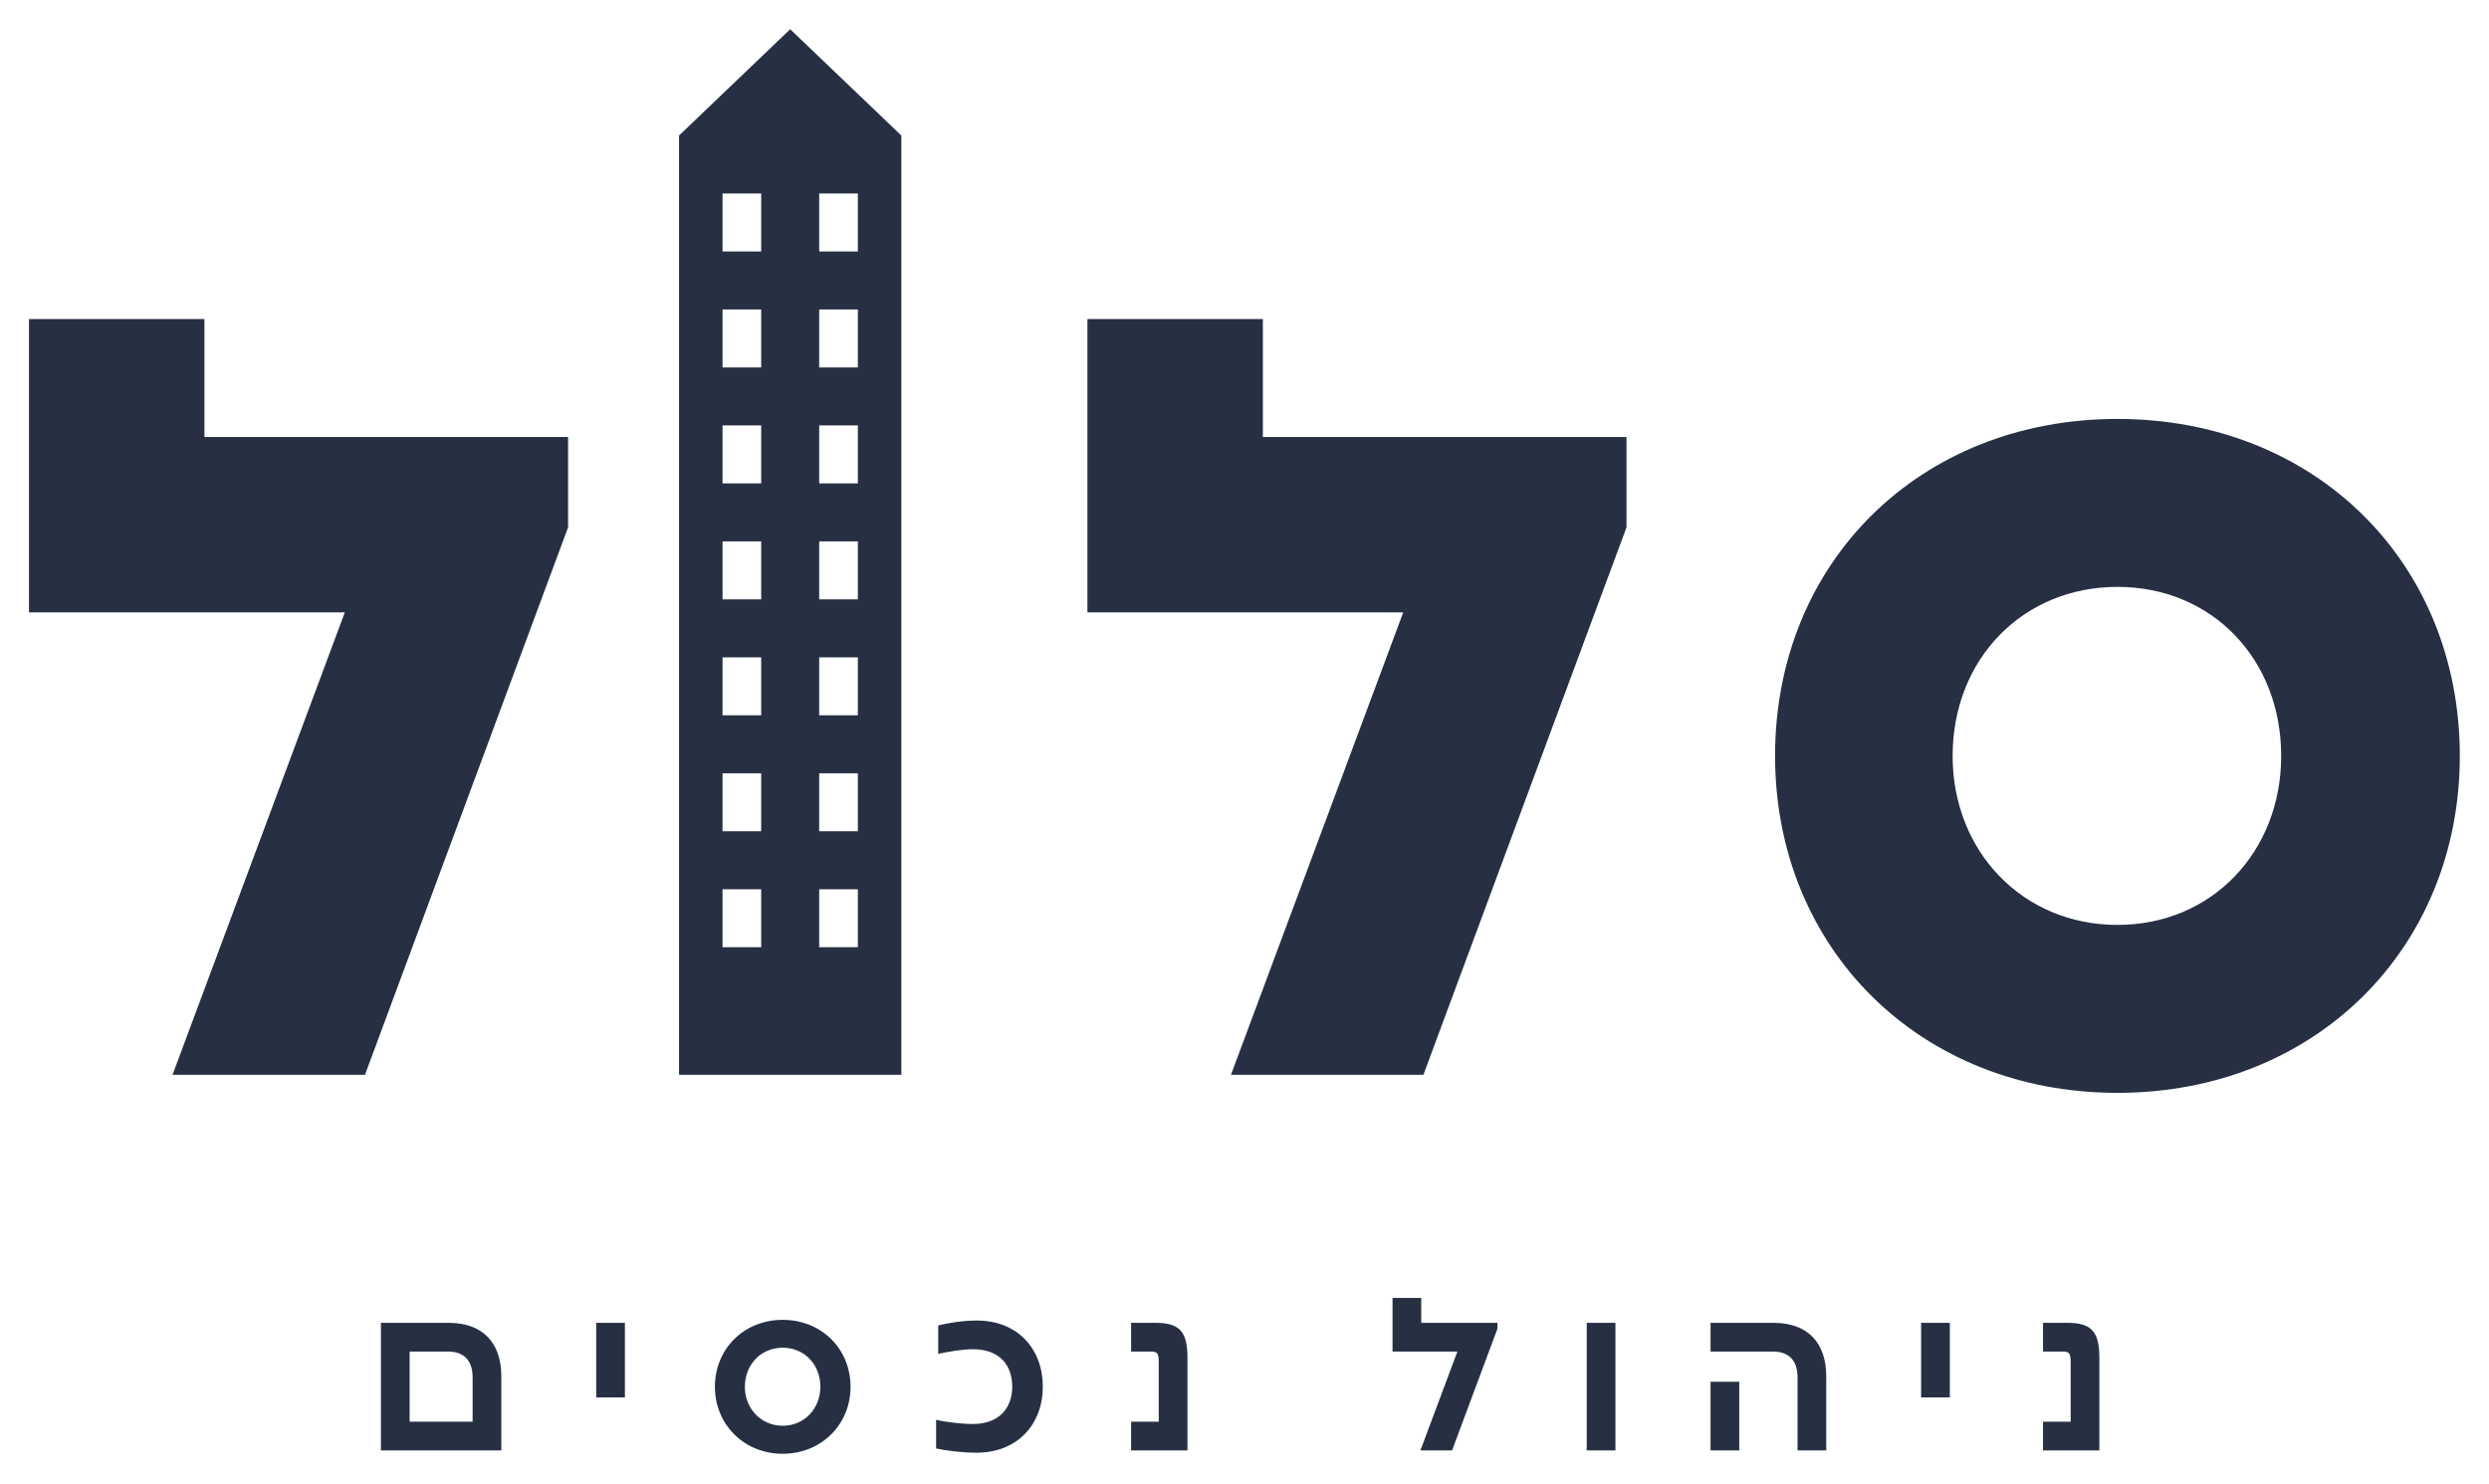
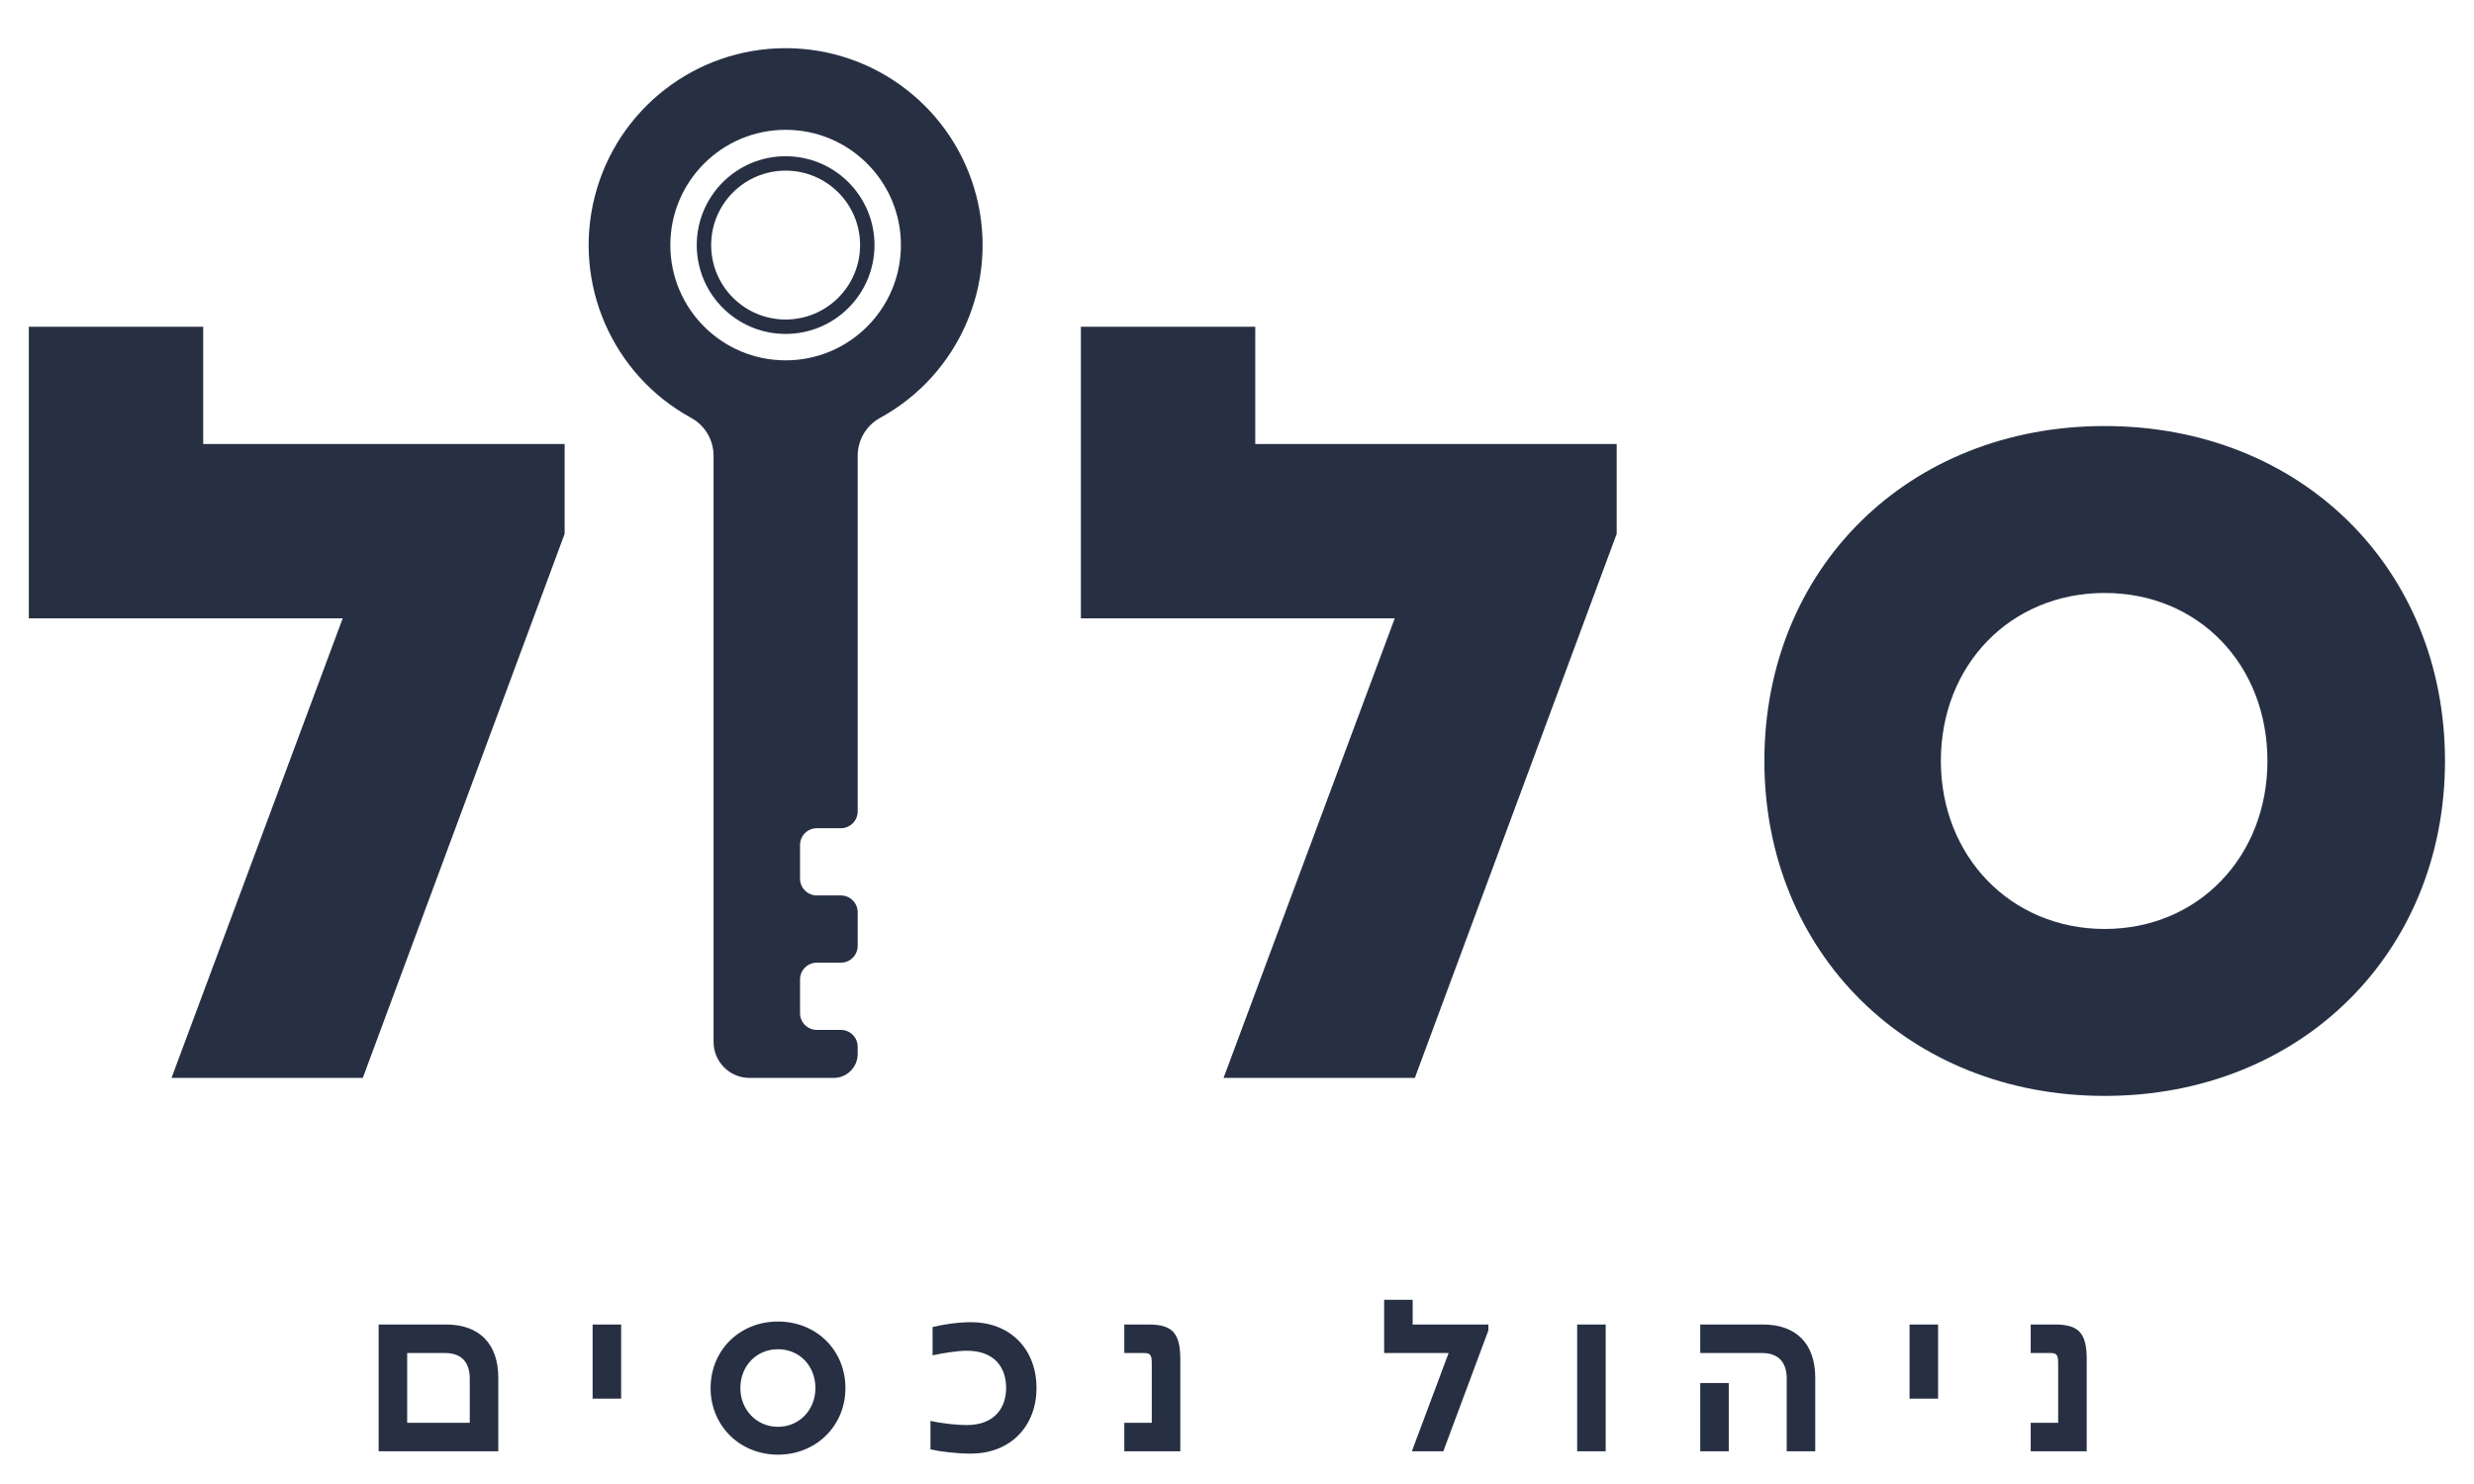
- <svg xmlns="http://www.w3.org/2000/svg" width="515" height="307" viewBox="-256.6 -222.4 515.0 306.9">
+ <svg xmlns="http://www.w3.org/2000/svg" width="515" height="309" viewBox="-256.6 -224.4 515.0 308.9">
  <path fill="#273043" d="M-220.90 0L-181.08 0L-139.06-113.30L-139.06-132L-214.30-132L-214.30-156.42L-250.60-156.42L-250.60-95.70L-185.26-95.70ZM-1.90 0L37.92 0L79.94-113.30L79.94-132L4.70-132L4.70-156.42L-31.60-156.42L-31.60-95.70L33.74-95.70ZM181.52 3.74C222.44 3.74 252.36-26.18 252.36-66C252.36-106.04 222.44-135.74 181.52-135.74C140.60-135.74 110.68-106.04 110.68-66C110.68-26.18 140.60 3.74 181.52 3.74ZM147.42-66C147.42-86.02 161.94-100.98 181.52-100.98C201.10-100.98 215.40-86.02 215.40-66C215.40-46.20 201.10-31.02 181.52-31.02C161.94-31.02 147.42-46.20 147.42-66Z" />
-   <path fill="#273043" fill-rule="evenodd" d="M-116.1 0V-194.4L-93.1 -216.4L-70.1 -194.4V0ZM-107.1 -182.4h8v12h-8zM-87.1 -182.4h8v12h-8zM-107.1 -158.4h8v12h-8zM-87.1 -158.4h8v12h-8zM-107.1 -134.4h8v12h-8zM-87.1 -134.4h8v12h-8zM-107.1 -110.4h8v12h-8zM-87.1 -110.4h8v12h-8zM-107.1 -86.4h8v12h-8zM-87.1 -86.4h8v12h-8zM-107.1 -62.4h8v12h-8zM-87.1 -62.4h8v12h-8zM-107.1 -38.4h8v12h-8zM-87.1 -38.4h8v12h-8z" />
+   <path fill="#273043" fill-rule="evenodd" d="M-112.74 -137.45A41 41 0 1 1 -73.38 -137.45A9 9 0 0 0 -78.06 -129.56L-78.06 -55.50A3.5 3.5 0 0 1 -81.56 -52.00L-86.56 -52.00A3.5 3.5 0 0 0 -90.06 -48.50L-90.06 -41.50A3.5 3.5 0 0 0 -86.56 -38.00L-81.56 -38.00A3.5 3.5 0 0 1 -78.06 -34.50L-78.06 -27.50A3.5 3.5 0 0 1 -81.56 -24.00L-86.56 -24.00A3.5 3.5 0 0 0 -90.06 -20.50L-90.06 -13.50A3.5 3.5 0 0 0 -86.56 -10.00L-81.56 -10.00A3.5 3.5 0 0 1 -78.06 -6.50L-78.06 -5.00A5 5 0 0 1 -83.06 0.00L-100.56 0.00A7.5 7.5 0 0 1 -108.06 -7.50L-108.06 -129.56A9 9 0 0 0 -112.74 -137.45ZM-117.06 -173.42a24 24 0 1 1 48 0a24 24 0 1 1 -48 0Z" />
+   <circle cx="-93.06" cy="-173.42" r="17" fill="none" stroke="#273043" stroke-width="3" />
  <path fill="#273043" d="M-177.78 77.74L-152.87 77.74L-152.87 62.43C-152.87 55.34-156.83 51.34-163.74 51.34L-177.78 51.34ZM-171.84 71.80L-171.84 57.28L-163.92 57.28C-160.79 57.28-158.81 58.95-158.81 62.60L-158.81 71.80ZM-133.24 51.34L-133.24 66.78L-127.30 66.78L-127.30 51.34ZM-94.65 78.44C-86.64 78.44-80.61 72.37-80.61 64.58C-80.61 56.71-86.64 50.72-94.65 50.72C-102.65 50.72-108.68 56.71-108.68 64.58C-108.68 72.37-102.65 78.44-94.65 78.44ZM-102.48 64.58C-102.48 59.96-99.13 56.49-94.65 56.49C-90.16 56.49-86.86 59.96-86.86 64.58C-86.86 69.07-90.16 72.64-94.65 72.64C-99.13 72.64-102.48 69.07-102.48 64.58ZM-54.55 78.22C-45.97 78.22-40.83 72.24-40.83 64.54C-40.83 56.84-45.93 50.86-54.51 50.86C-57.28 50.86-60.32 51.34-62.47 51.87L-62.47 57.76C-60.32 57.28-57.24 56.80-55.35 56.80C-49.54 56.80-47.16 60.32-47.16 64.54C-47.16 68.76-49.63 72.28-55.39 72.28C-57.28 72.28-60.76 71.93-62.91 71.40L-62.91 77.34C-60.76 77.83-57.37 78.22-54.55 78.22ZM-22.56 77.74L-10.90 77.74L-10.90 58.60C-10.90 53.19-12.48 51.34-17.50 51.34L-22.56 51.34L-22.56 57.28L-18.38 57.28C-17.10 57.28-16.84 57.76-16.84 59.48L-16.84 71.80L-22.56 71.80ZM37.30 77.74L43.85 77.74L53.23 52.57L53.23 51.34L37.47 51.34L37.47 46.19L31.53 46.19L31.53 57.28L44.95 57.28ZM71.71 51.34L71.71 77.74L77.65 77.74L77.65 51.34ZM97.33 77.74L103.27 77.74L103.27 63.53L97.33 63.53ZM97.33 57.28L110.22 57.28C113.35 57.28 115.33 58.95 115.33 62.60L115.33 77.74L121.27 77.74L121.27 62.43C121.27 55.34 117.31 51.34 110.40 51.34L97.33 51.34ZM140.90 51.34L140.90 66.78L146.84 66.78L146.84 51.34ZM166.12 77.74L177.78 77.74L177.78 58.60C177.78 53.19 176.19 51.34 171.18 51.34L166.12 51.34L166.12 57.28L170.30 57.28C171.57 57.28 171.84 57.76 171.84 59.48L171.84 71.80L166.12 71.80Z" />
</svg>
